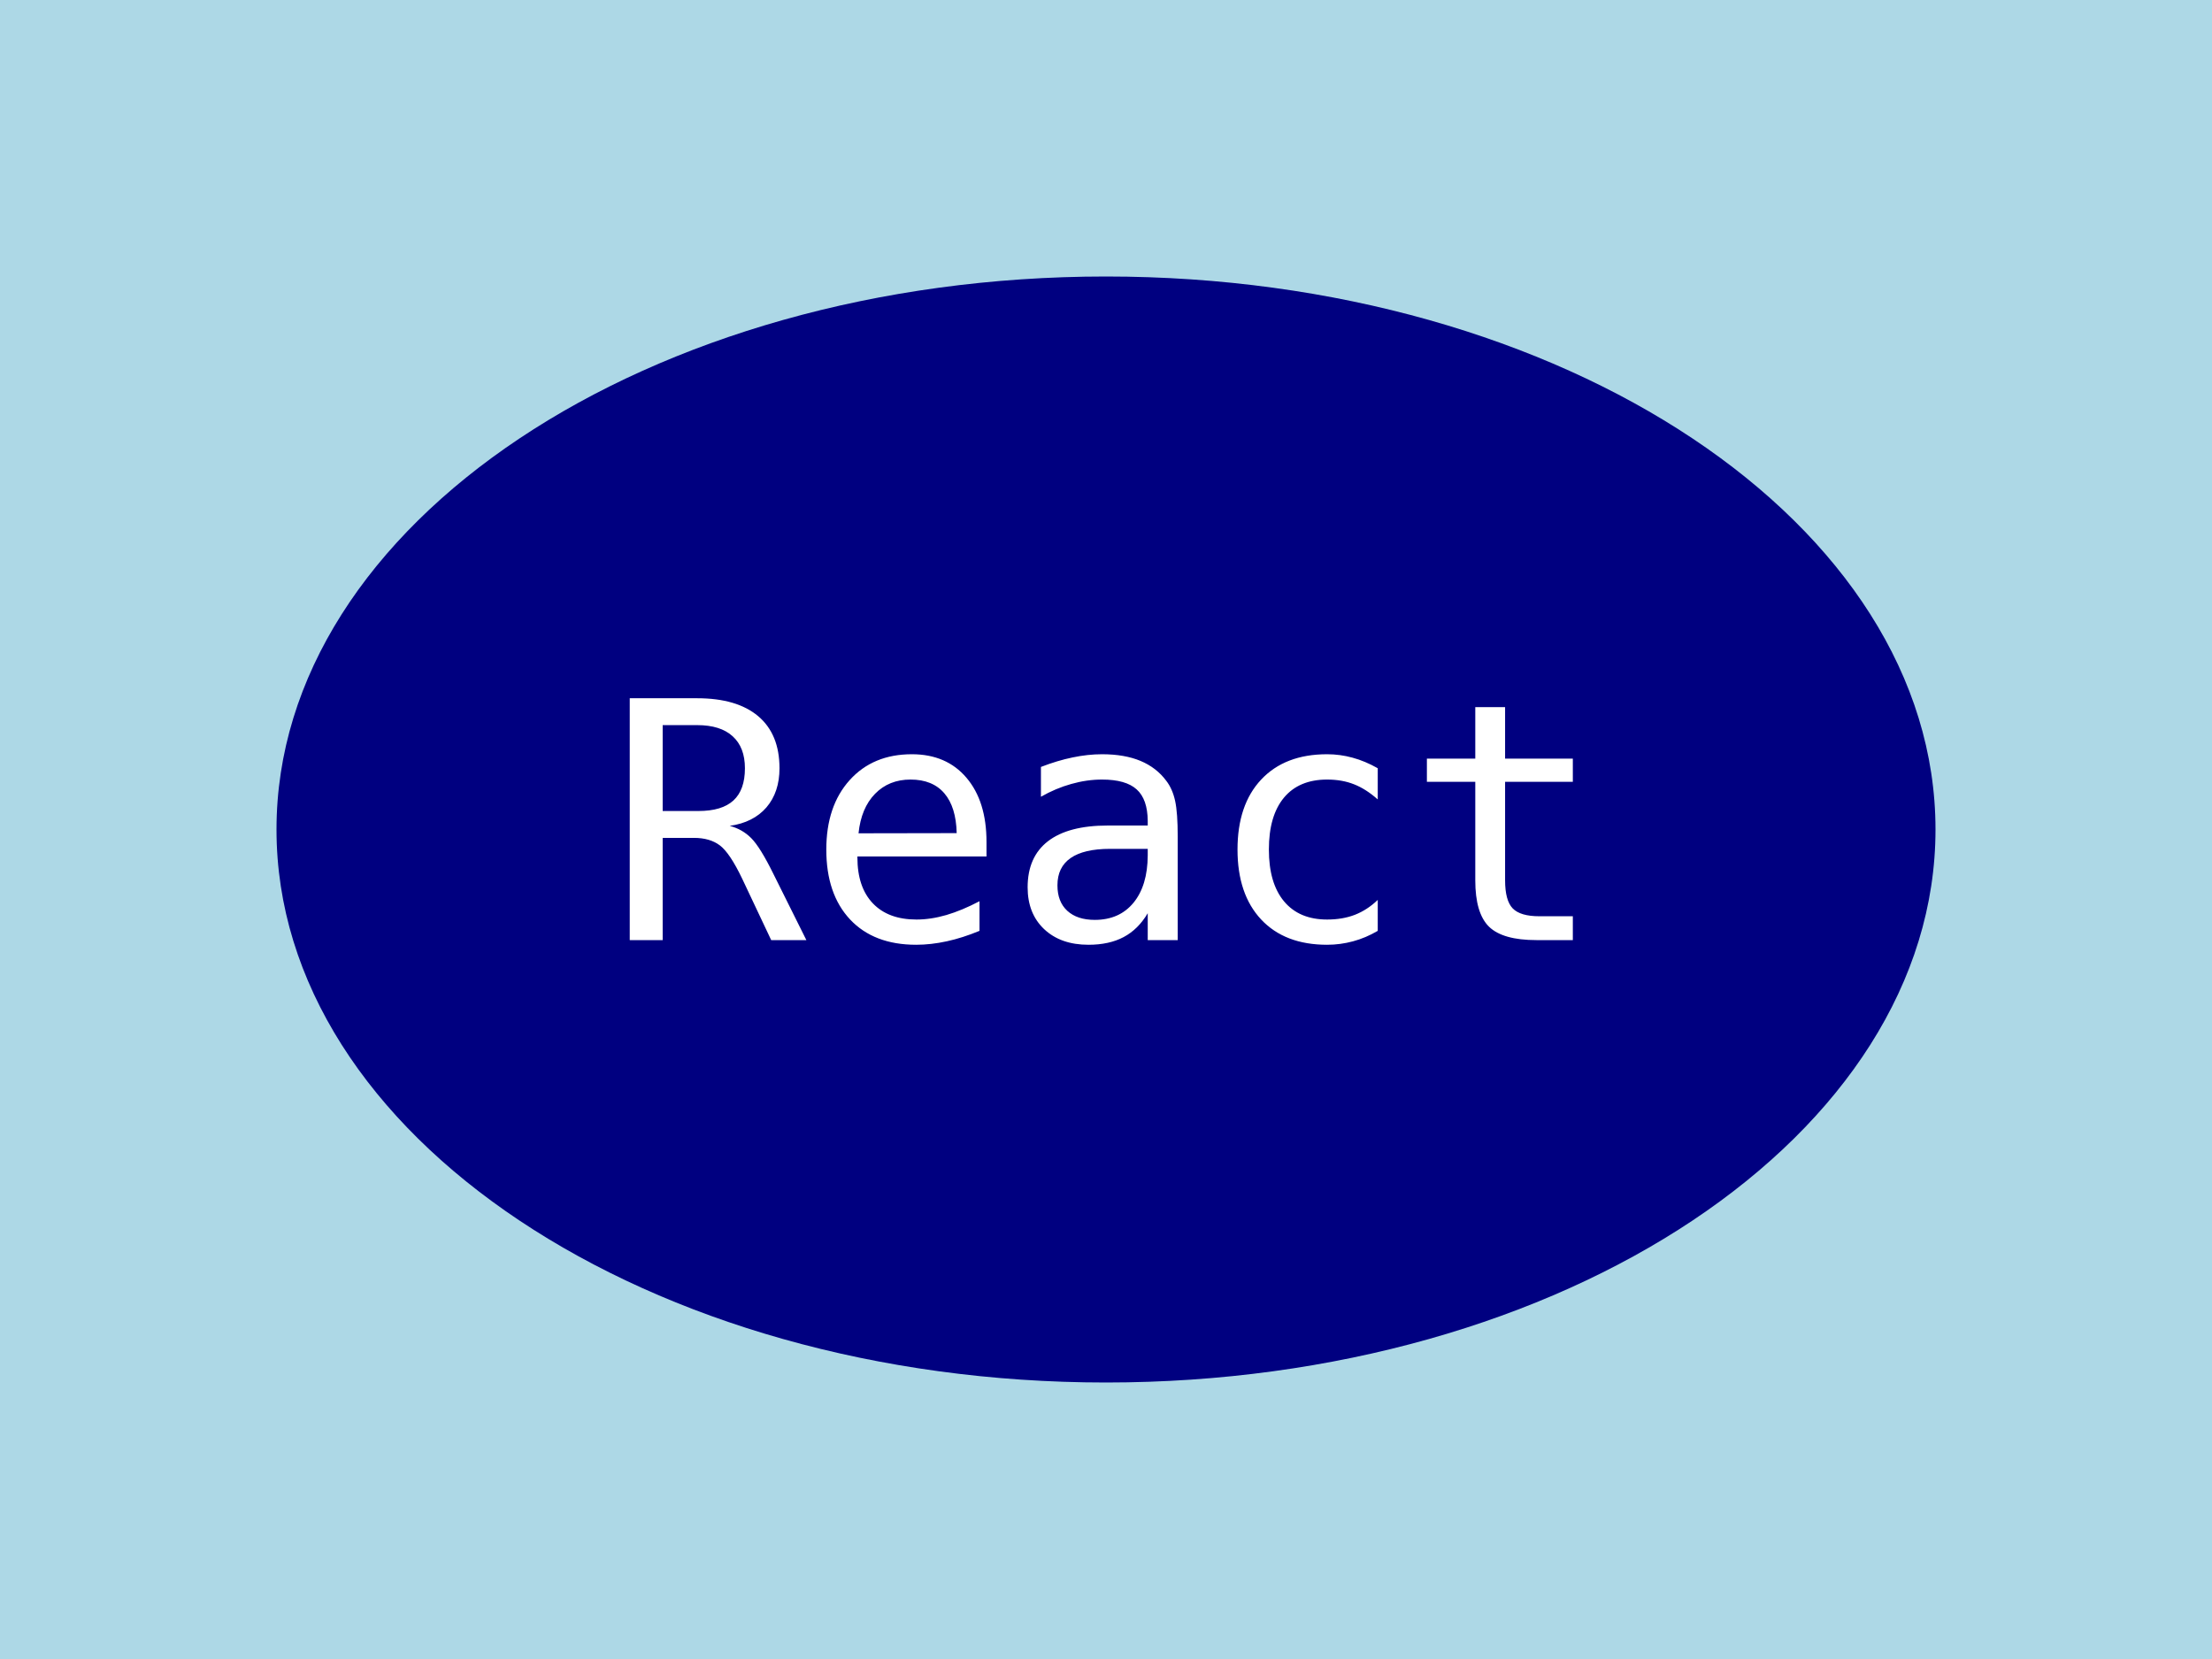
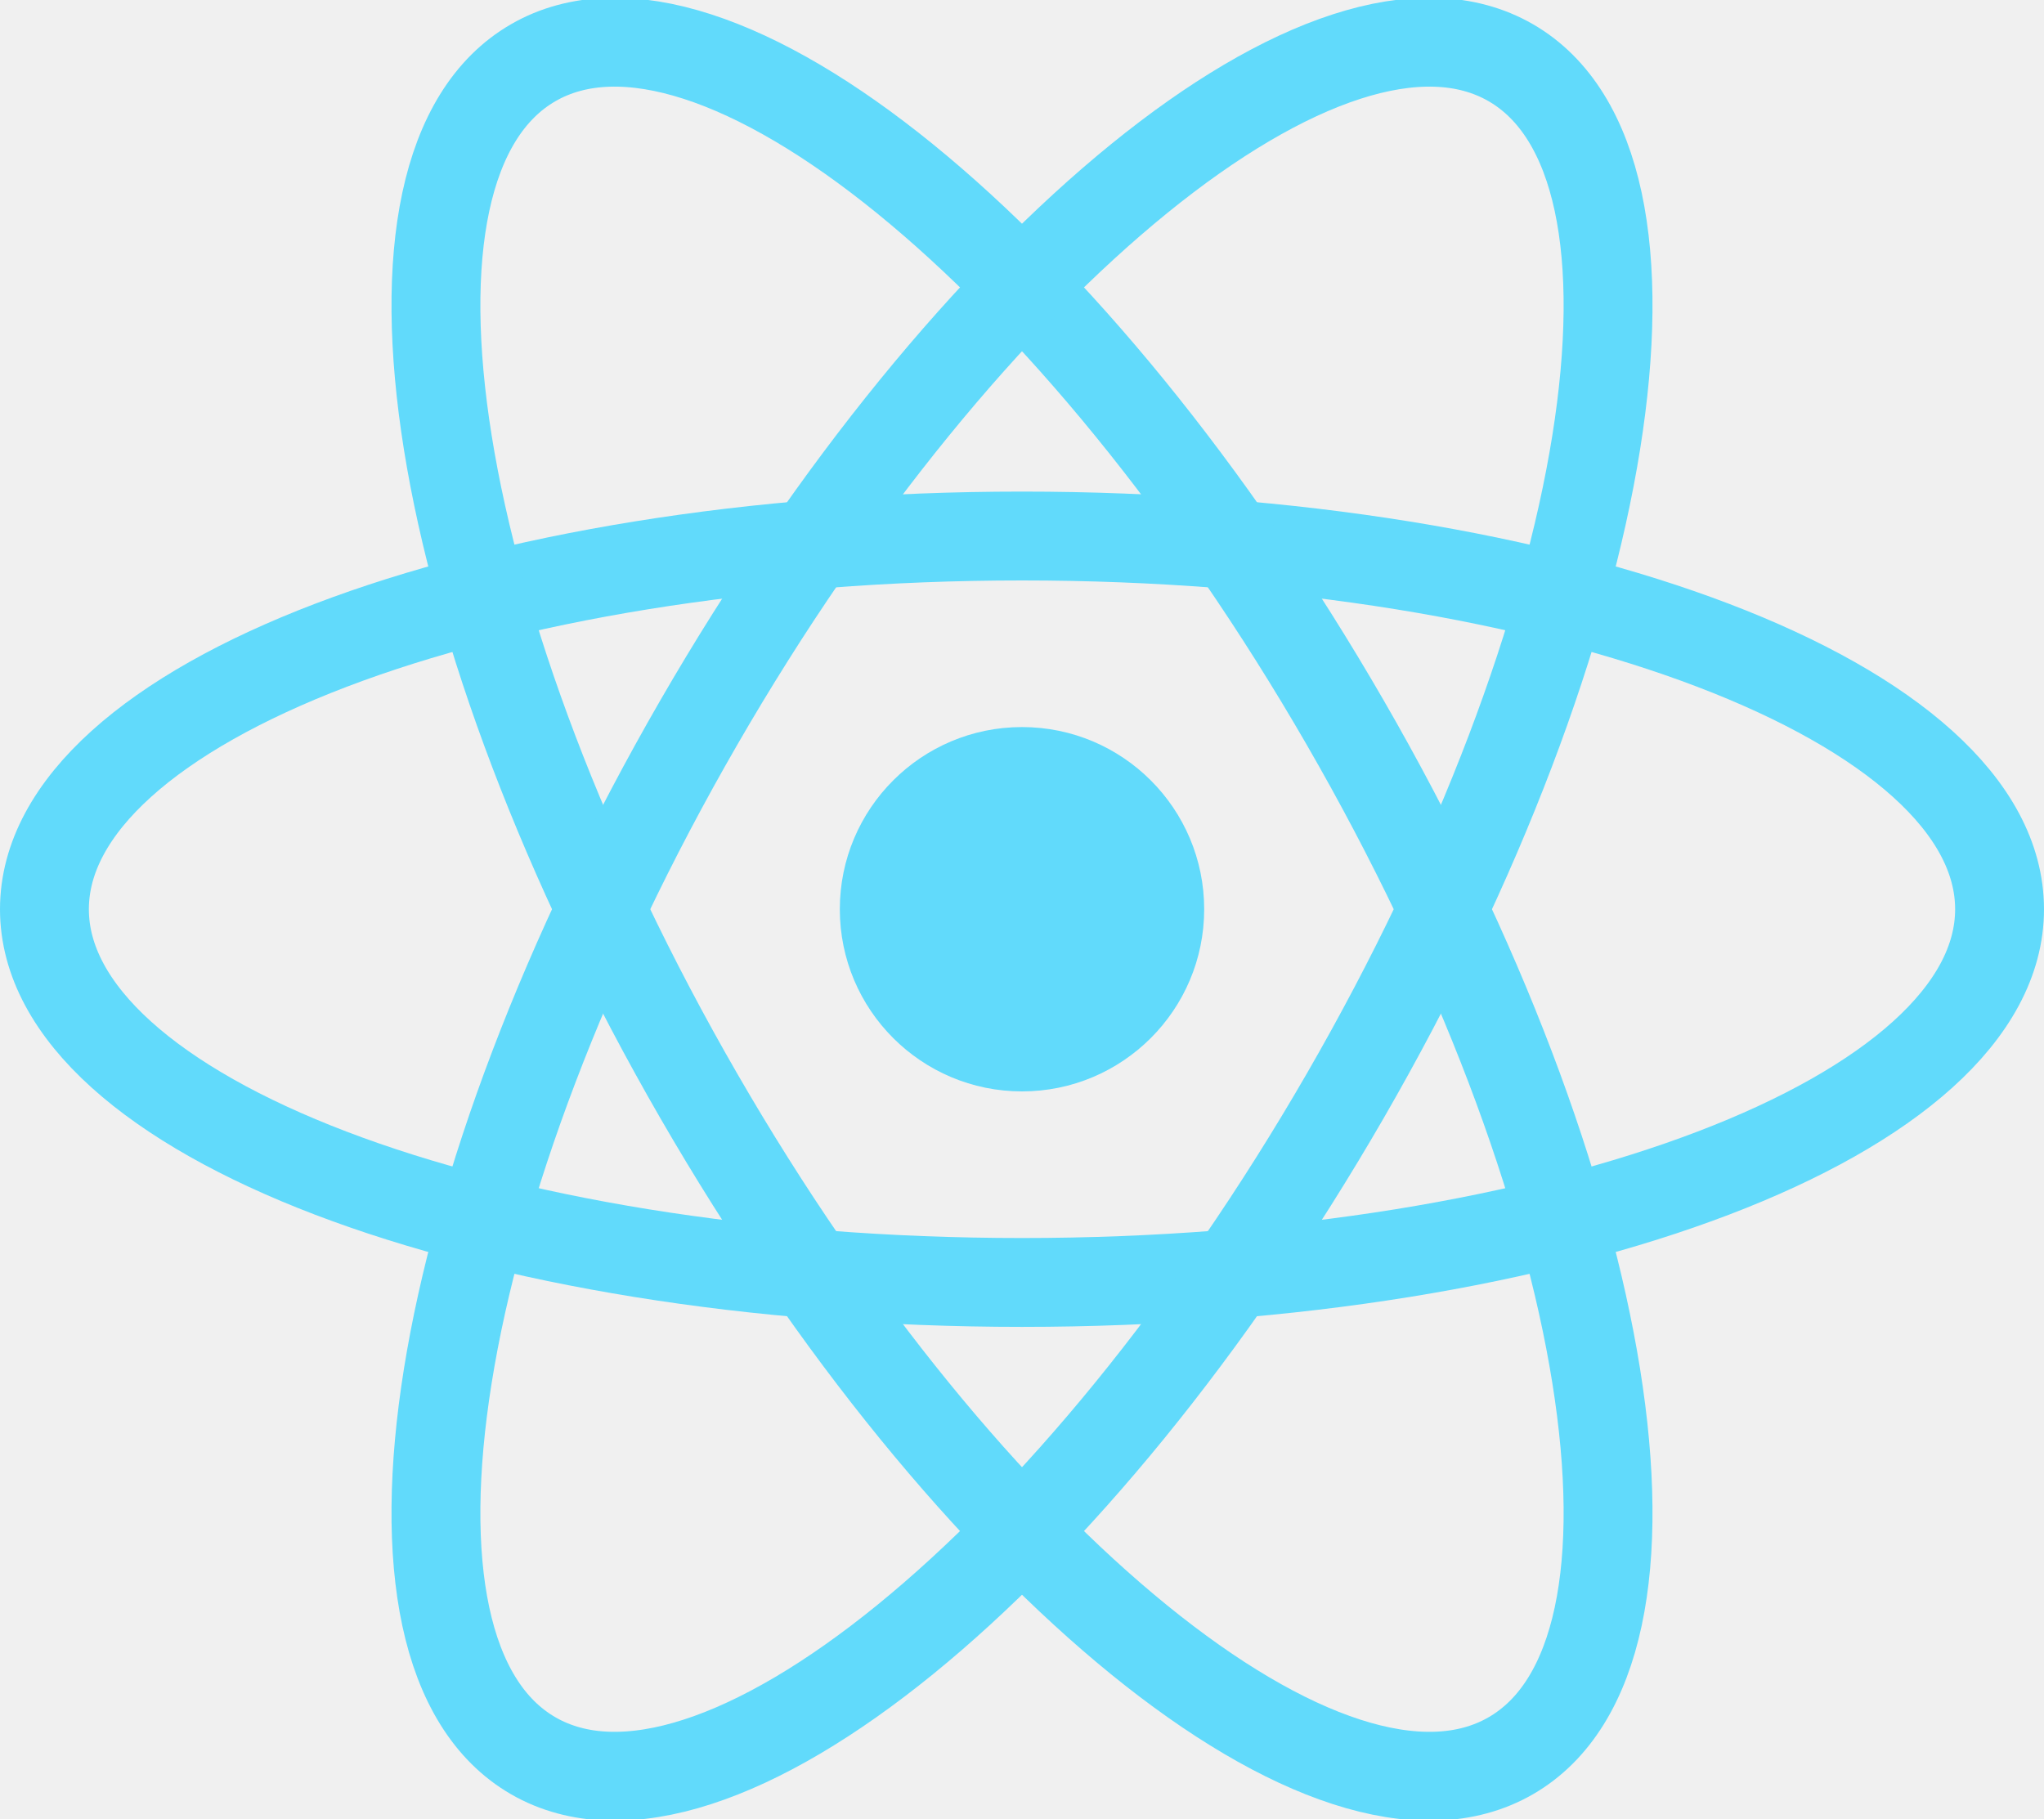
- <svg xmlns="http://www.w3.org/2000/svg" version="1.1" width="400" height="300">
-   <rect width="100%" height="100%" fill="#ADD8E6" />
-   <ellipse cx="200" cy="150" rx="150" ry="100" fill="#000080" />
-   <text x="200" y="170" font-family="monospace" font-size="60" text-anchor="middle" fill="white">React</text>
+ <svg xmlns="http://www.w3.org/2000/svg" viewBox="-11.5 -10.232 23 20.463">
+   <circle cx="0" cy="0" r="2.05" fill="#61dafb" />
+   <g stroke="#61dafb" stroke-width="1" fill="none">
+     <ellipse rx="11" ry="4.2" />
+     <ellipse rx="11" ry="4.2" transform="rotate(60)" />
+     <ellipse rx="11" ry="4.2" transform="rotate(120)" />
+   </g>
</svg>
